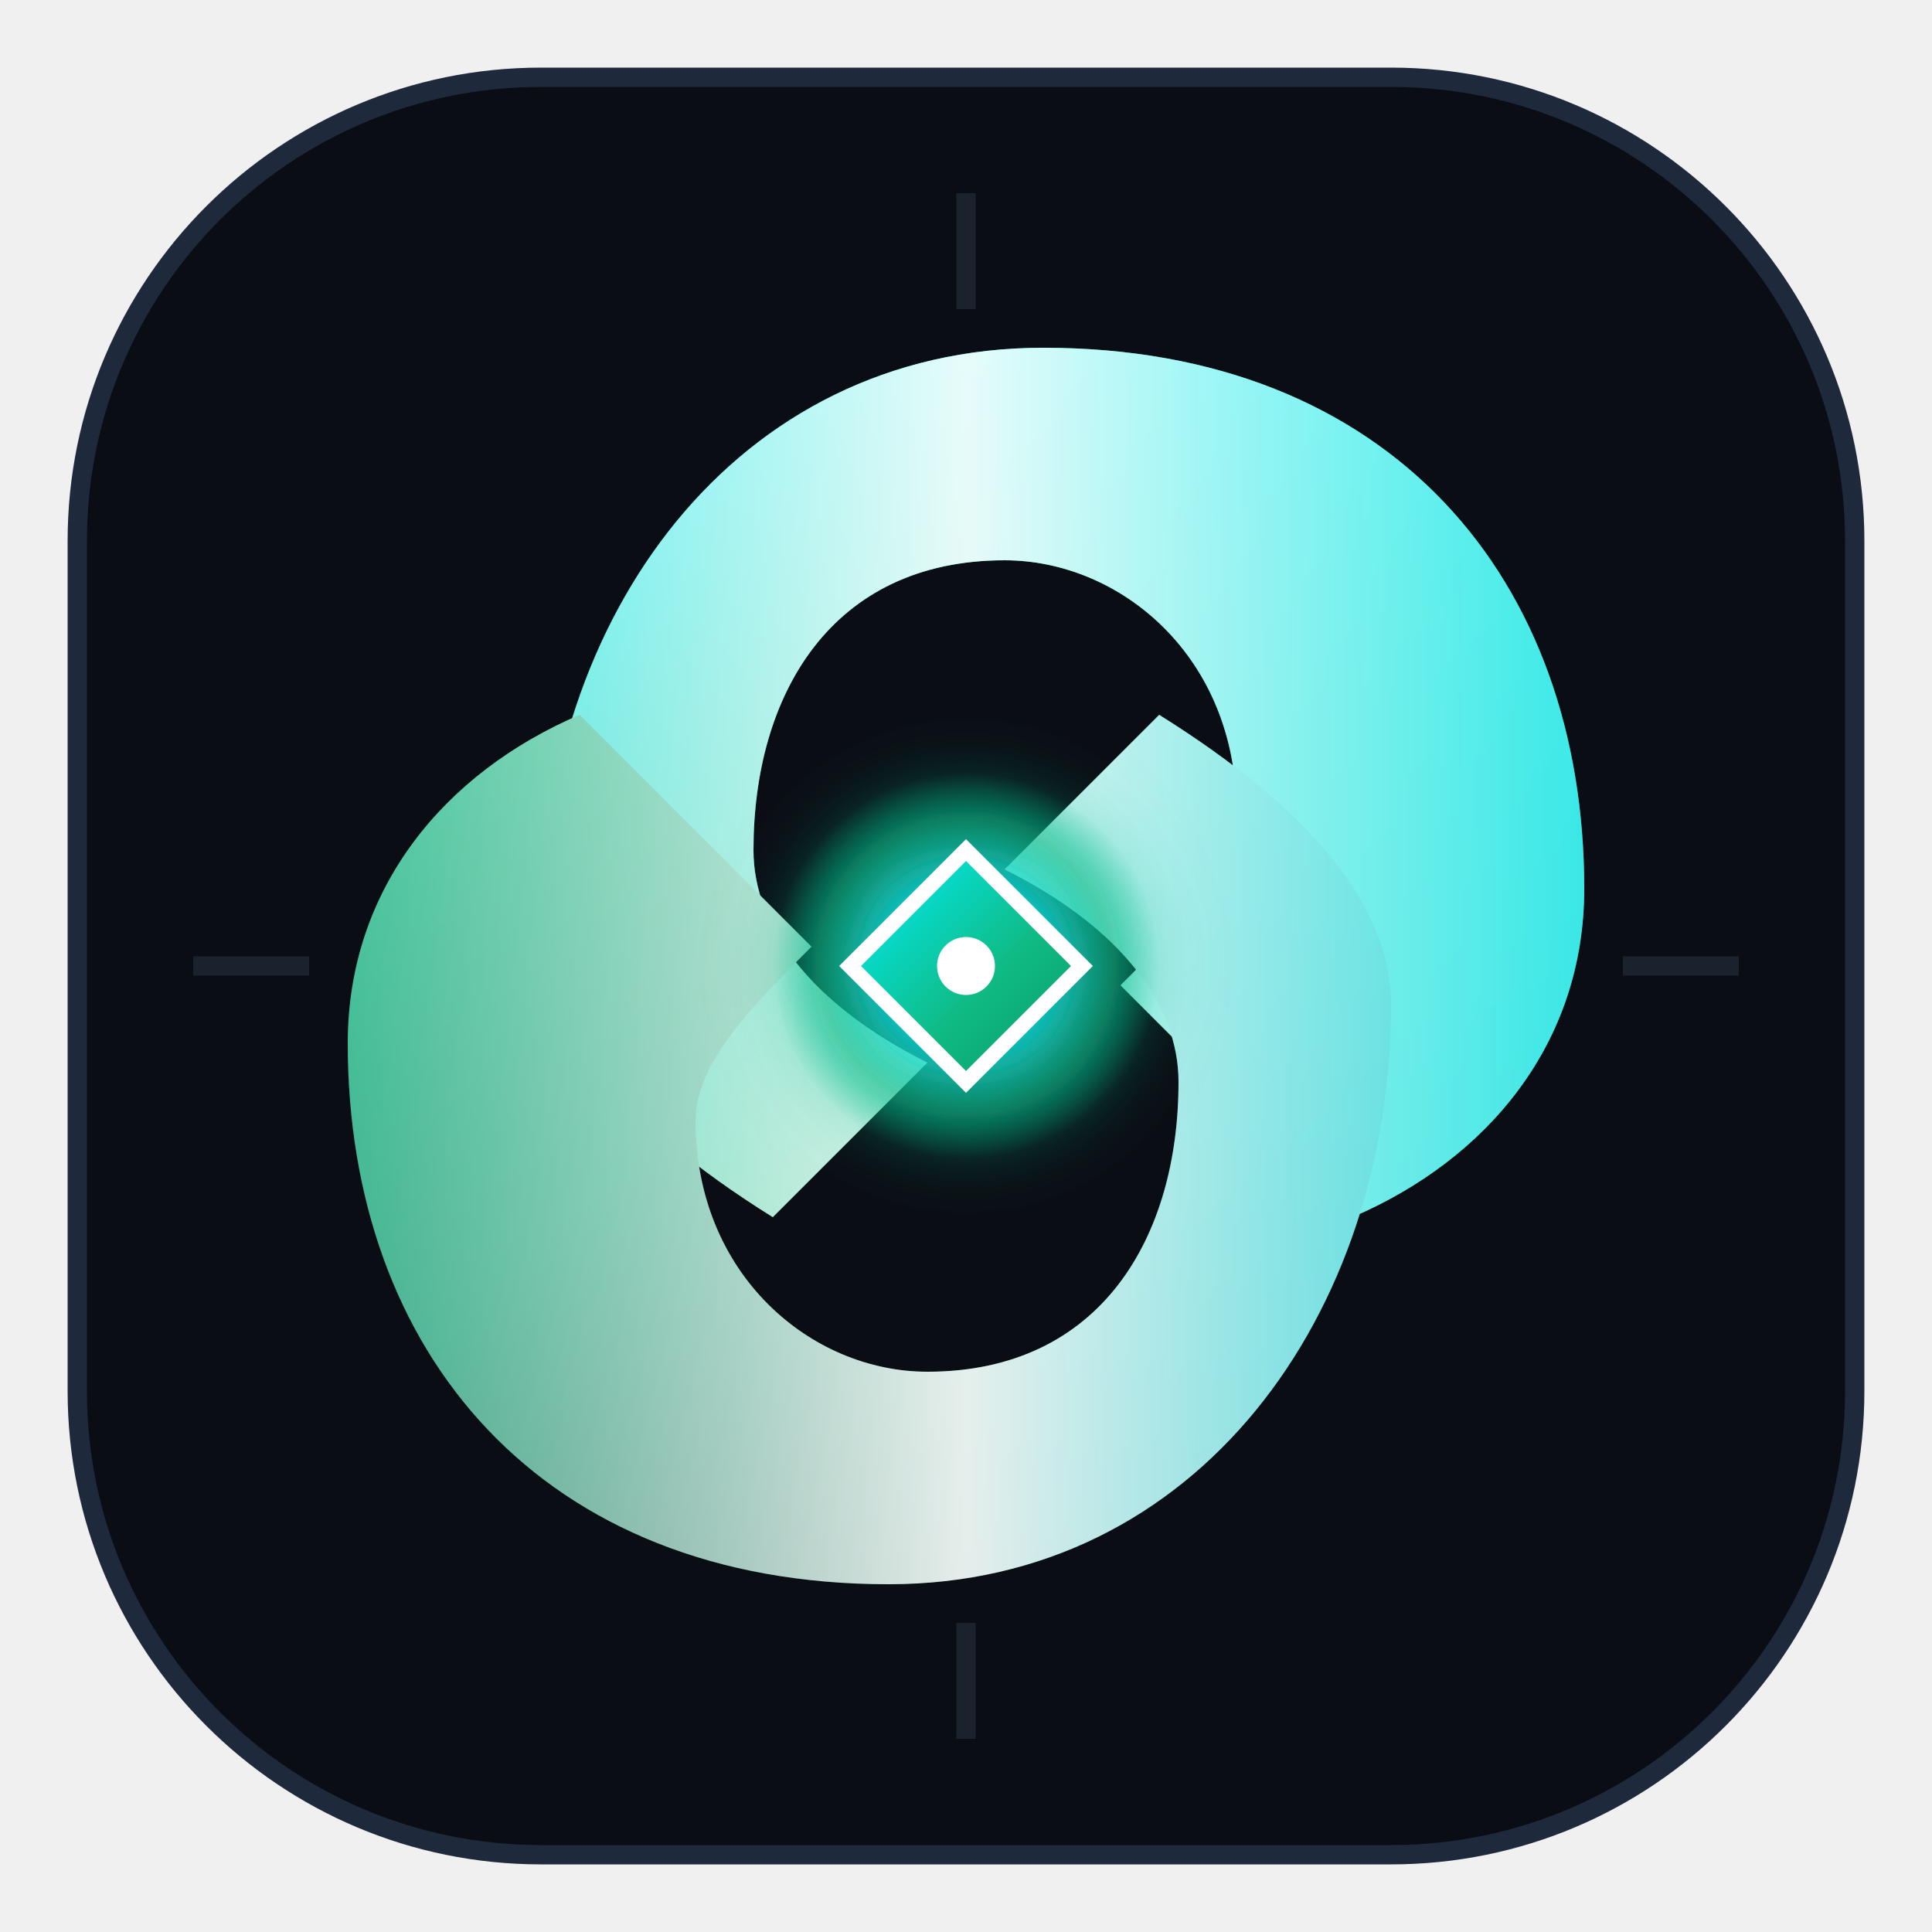
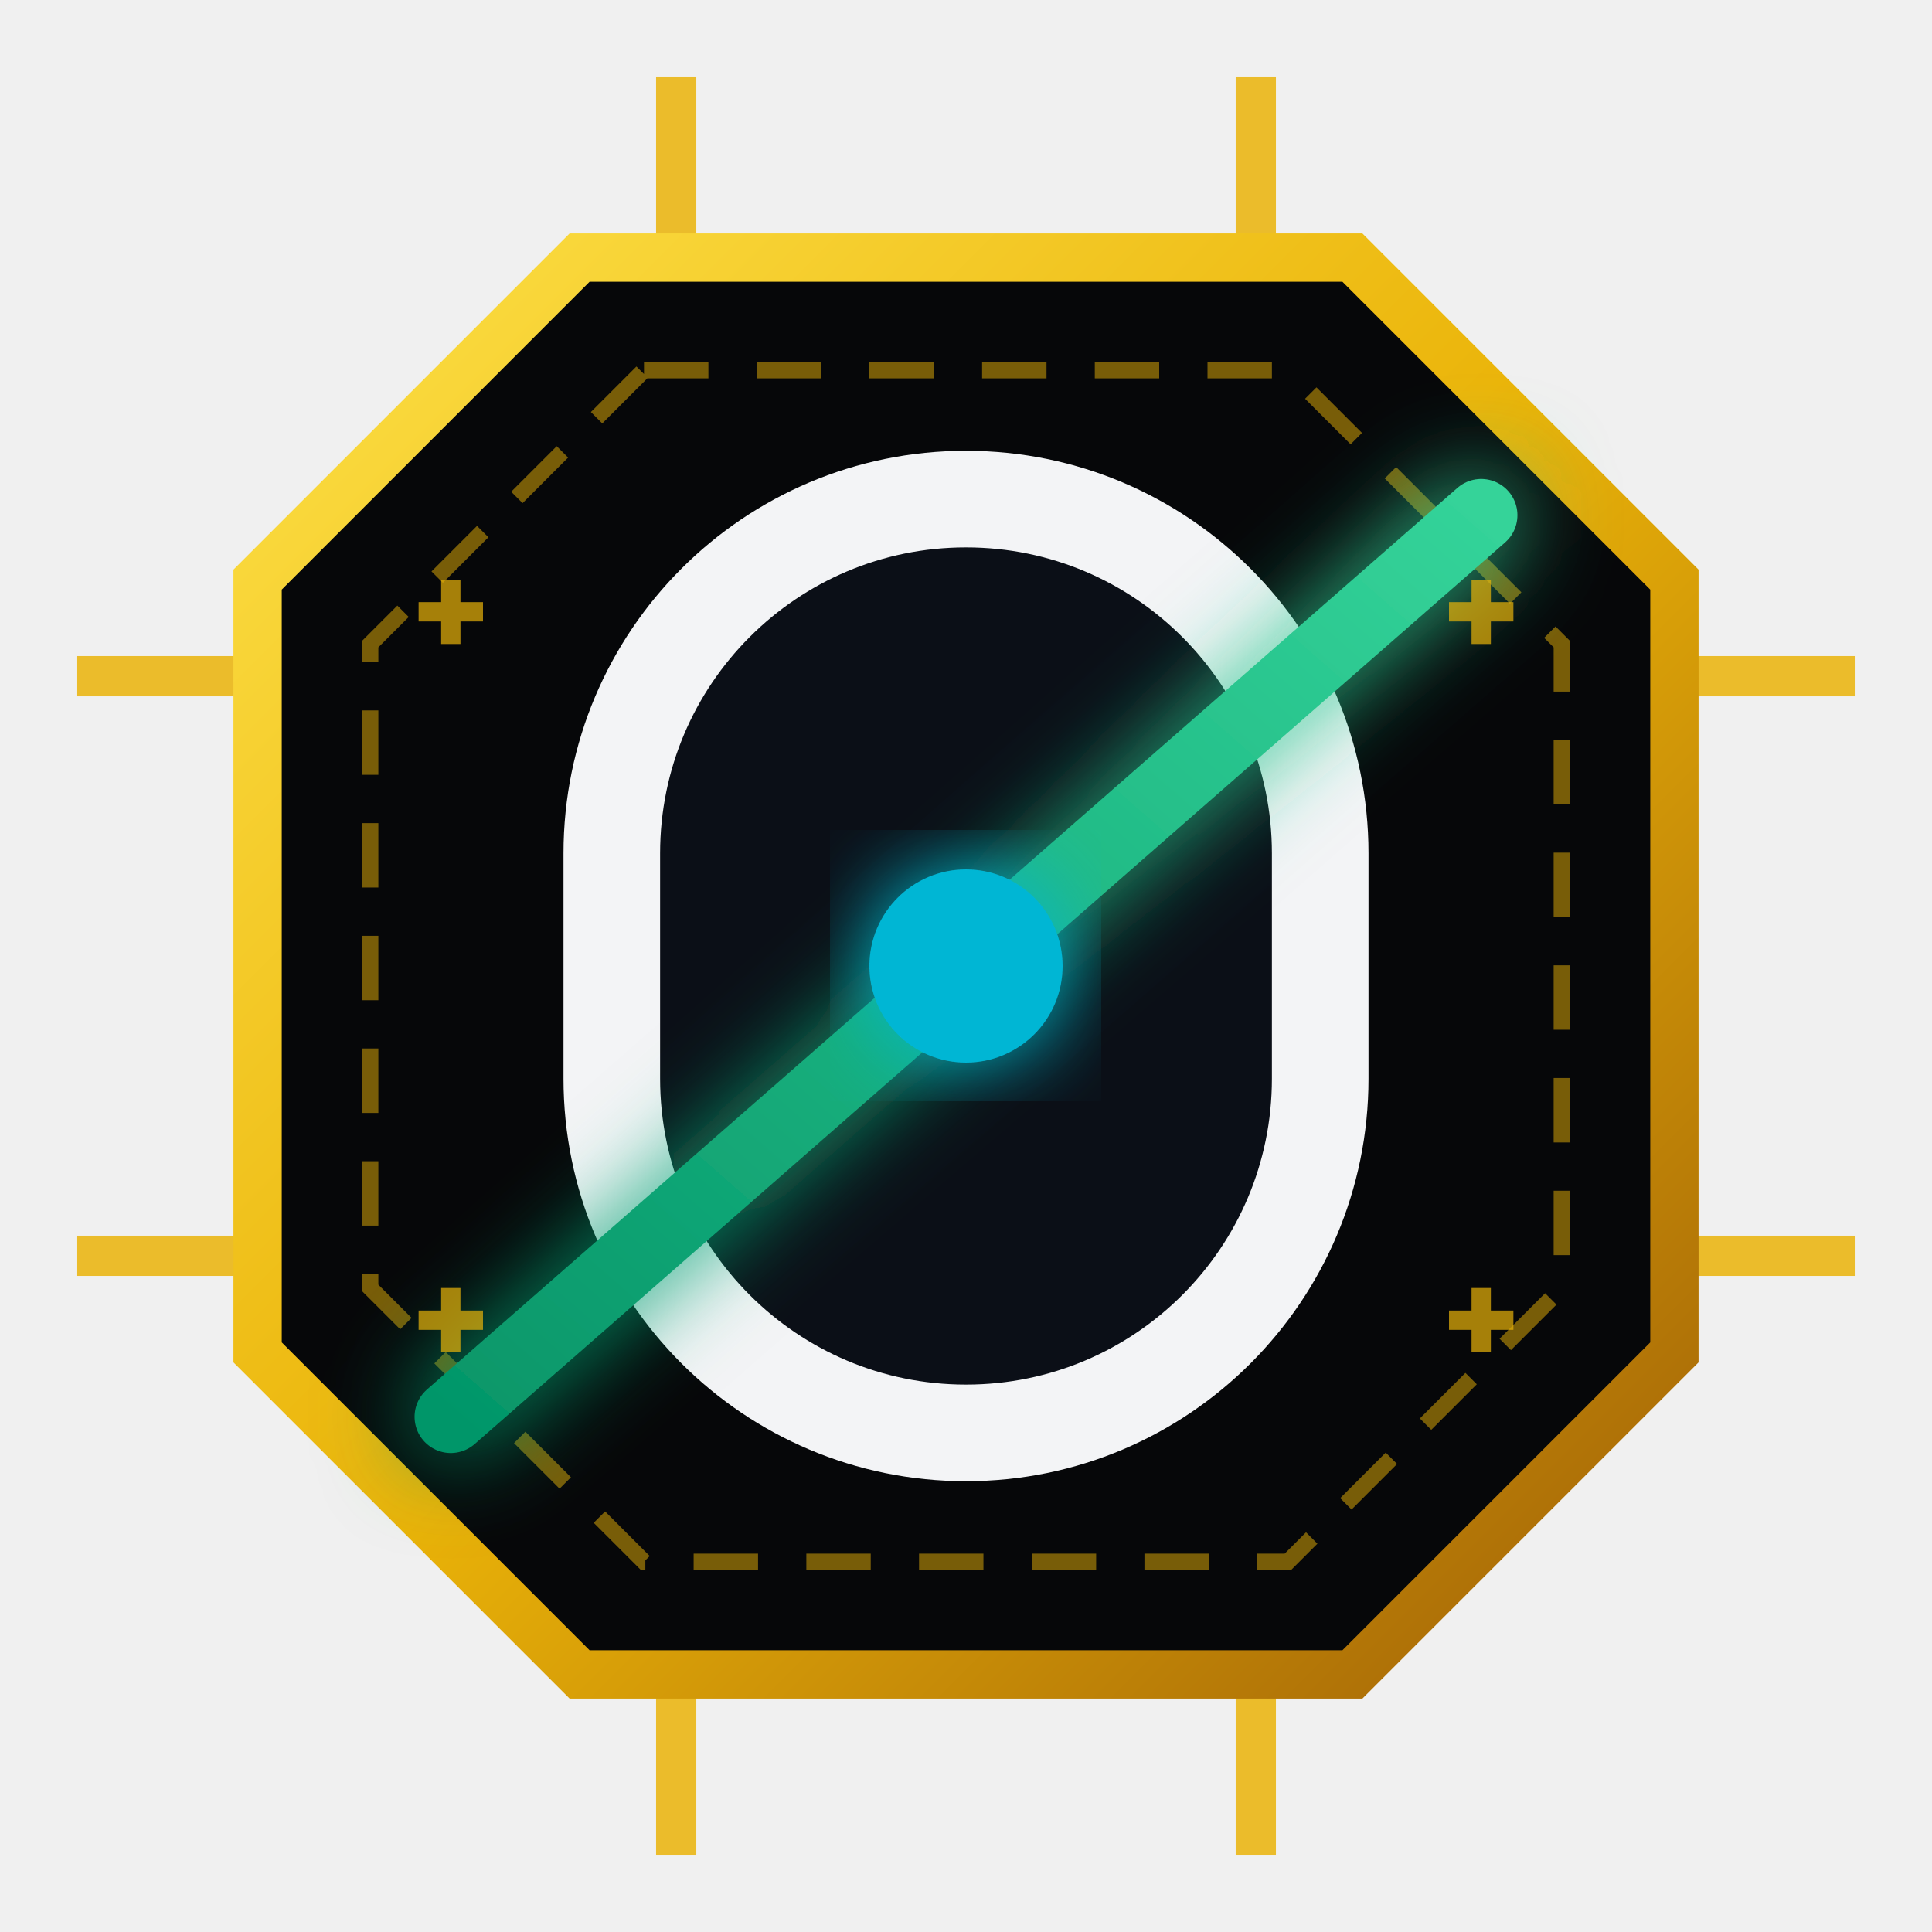
- <svg xmlns="http://www.w3.org/2000/svg" viewBox="0 0 100 100" fill="none" role="img" aria-label="ShunyaGrid Protocol Monolith">
+ <svg xmlns="http://www.w3.org/2000/svg" viewBox="0 0 120 120" width="100%" height="100%" fill="none">
  <defs>
-     <linearGradient id="sg-zenith-beam" x1="0%" y1="0%" x2="100%" y2="100%">
-       <stop offset="0%" stop-color="#00F2FE" />
-       <stop offset="60%" stop-color="#10B981" />
-       <stop offset="100%" stop-color="#059669" />
+     <linearGradient id="shunyaGold" x1="0%" y1="0%" x2="100%" y2="100%">
+       <stop offset="0%" stop-color="#FDE047" />
+       <stop offset="50%" stop-color="#EAB308" />
+       <stop offset="100%" stop-color="#A16207" />
    </linearGradient>
-     <linearGradient id="sg-nadir-vault" x1="0%" y1="0%" x2="100%" y2="100%">
-       <stop offset="0%" stop-color="#10B981" />
-       <stop offset="40%" stop-color="#059669" />
-       <stop offset="100%" stop-color="#022C22" />
+     <linearGradient id="cipherEmerald" x1="0%" y1="100%" x2="100%" y2="0%">
+       <stop offset="0%" stop-color="#059669" />
+       <stop offset="100%" stop-color="#34D399" />
    </linearGradient>
-     <radialGradient id="sg-singularity-glow" cx="50%" cy="50%" r="50%">
-       <stop offset="0%" stop-color="#FFFFFF" />
-       <stop offset="35%" stop-color="#00F2FE" stop-opacity="0.95" />
-       <stop offset="75%" stop-color="#10B981" stop-opacity="0.6" />
-       <stop offset="100%" stop-color="#10B981" stop-opacity="0" />
-     </radialGradient>
-     <linearGradient id="sg-caustic-glint" x1="-100%" y1="0%" x2="200%" y2="0%">
-       <stop offset="0%" stop-color="#FFFFFF" stop-opacity="0" />
-       <stop offset="45%" stop-color="#FFFFFF" stop-opacity="0" />
-       <stop offset="50%" stop-color="#FFFFFF" stop-opacity="0.9" />
-       <stop offset="55%" stop-color="#00F2FE" stop-opacity="0.8" />
-       <stop offset="60%" stop-color="#FFFFFF" stop-opacity="0" />
-       <stop offset="100%" stop-color="#FFFFFF" stop-opacity="0" />
-     </linearGradient>
-     <clipPath id="sg-monolith-clip">
-       <path d="M 28 48 C 28 32 38 18 54 18 C 72 18 82 30 82 46 C 82 54 77 60 70 63 L 58 51 C 61 48 64 45 64 42 C 64 34 58 29 52 29 C 43 29 39 36 39 44 C 39 48 42 52 48 55 L 40 63 C 32 58 28 53 28 48 Z M 72 52 C 72 68 62 82 46 82 C 28 82 18 70 18 54 C 18 46 23 40 30 37 L 42 49 C 39 52 36 55 36 58 C 36 66 42 71 48 71 C 57 71 61 64 61 56 C 61 52 58 48 52 45 L 60 37 C 68 42 72 47 72 52 Z" />
-     </clipPath>
-     <filter id="sg-core-flare" x="-30%" y="-30%" width="160%" height="160%">
-       <feGaussianBlur stdDeviation="2" result="blur" />
-       <feMerge>
-         <feMergeNode in="blur" />
-         <feMergeNode in="SourceGraphic" />
-       </feMerge>
+     <filter id="enclaveGlow" x="-20%" y="-20%" width="140%" height="140%">
+       <feGaussianBlur stdDeviation="3" result="blur" />
+       <feComposite in="SourceGraphic" in2="blur" operator="over" />
    </filter>
  </defs>
-   <rect x="4" y="4" width="92" height="92" rx="24" fill="#0A0D14" stroke="#1E293B" stroke-width="1" />
-   <path d="M 50 10 L 50 16 M 50 84 L 50 90 M 10 50 L 16 50 M 84 50 L 90 50" stroke="#334155" stroke-width="1" opacity="0.4" />
-   <g>
-     <path d="M 28 48 C 28 32 38 18 54 18 C 72 18 82 30 82 46 C 82 54 77 60 70 63 L 58 51 C 61 48 64 45 64 42 C 64 34 58 29 52 29 C 43 29 39 36 39 44 C 39 48 42 52 48 55 L 40 63 C 32 58 28 53 28 48 Z" fill="url(#sg-zenith-beam)" />
-     <path d="M 72 52 C 72 68 62 82 46 82 C 28 82 18 70 18 54 C 18 46 23 40 30 37 L 42 49 C 39 52 36 55 36 58 C 36 66 42 71 48 71 C 57 71 61 64 61 56 C 61 52 58 48 52 45 L 60 37 C 68 42 72 47 72 52 Z" fill="url(#sg-nadir-vault)" />
-     <g clip-path="url(#sg-monolith-clip)">
-       <rect x="-100" y="0" width="300" height="100" fill="url(#sg-caustic-glint)">
-         <animateTransform attributeName="transform" type="translate" from="-120 0" to="120 0" dur="4.5s" repeatCount="indefinite" />
-       </rect>
-     </g>
-     <g>
-       <circle cx="50" cy="50" r="10" fill="url(#sg-singularity-glow)" filter="url(#sg-core-flare)" opacity="0.85">
-         <animateTransform attributeName="transform" type="scale" values="0.94; 1.08; 0.94" keyTimes="0; 0.5; 1" dur="3.6s" repeatCount="indefinite" additive="sum" />
-         <animateTransform attributeName="transform" type="translate" values="3 3; -4 -4; 3 3" keyTimes="0; 0.5; 1" dur="3.6s" repeatCount="indefinite" additive="sum" />
-       </circle>
-       <polygon points="50,44 56,50 50,56 44,50" fill="url(#sg-zenith-beam)" stroke="#FFFFFF" stroke-width="0.8" />
-       <circle cx="50" cy="50" r="1.5" fill="#FFFFFF" />
-     </g>
+   <g stroke="#EAB308" stroke-width="2.5" stroke-linecap="square" opacity="0.85">
+     <line x1="42" y1="6" x2="42" y2="16" />
+     <line x1="78" y1="6" x2="78" y2="16" />
+     <line x1="42" y1="104" x2="42" y2="114" />
+     <line x1="78" y1="104" x2="78" y2="114" />
+     <line x1="6" y1="42" x2="16" y2="42" />
+     <line x1="6" y1="78" x2="16" y2="78" />
+     <line x1="104" y1="42" x2="114" y2="42" />
+     <line x1="104" y1="78" x2="114" y2="78" />
  </g>
+   <polygon points="36,16 84,16 104,36 104,84 84,104 36,104 16,84 16,36" fill="#060709" stroke="url(#shunyaGold)" stroke-width="3" />
+   <polygon points="40,23 80,23 97,40 97,80 80,97 40,97 23,80 23,40" fill="none" stroke="#EAB308" stroke-width="1" stroke-dasharray="4 3" opacity="0.5" />
+   <rect x="38" y="31" width="44" height="58" rx="22" fill="#0B0F17" stroke="#F3F4F6" stroke-width="6" />
+   <line x1="28" y1="88" x2="92" y2="32" stroke="url(#cipherEmerald)" stroke-width="4.5" stroke-linecap="round" filter="url(#enclaveGlow)" />
+   <circle cx="60" cy="60" r="6" fill="#06B6D4" filter="url(#enclaveGlow)" />
+   <path d="M26,38 H30 M28,36 V40 M90,38 H94 M92,36 V40 M26,82 H30 M28,80 V84 M90,82 H94 M92,80 V84" stroke="#EAB308" stroke-width="1.2" opacity="0.7" />
</svg>
